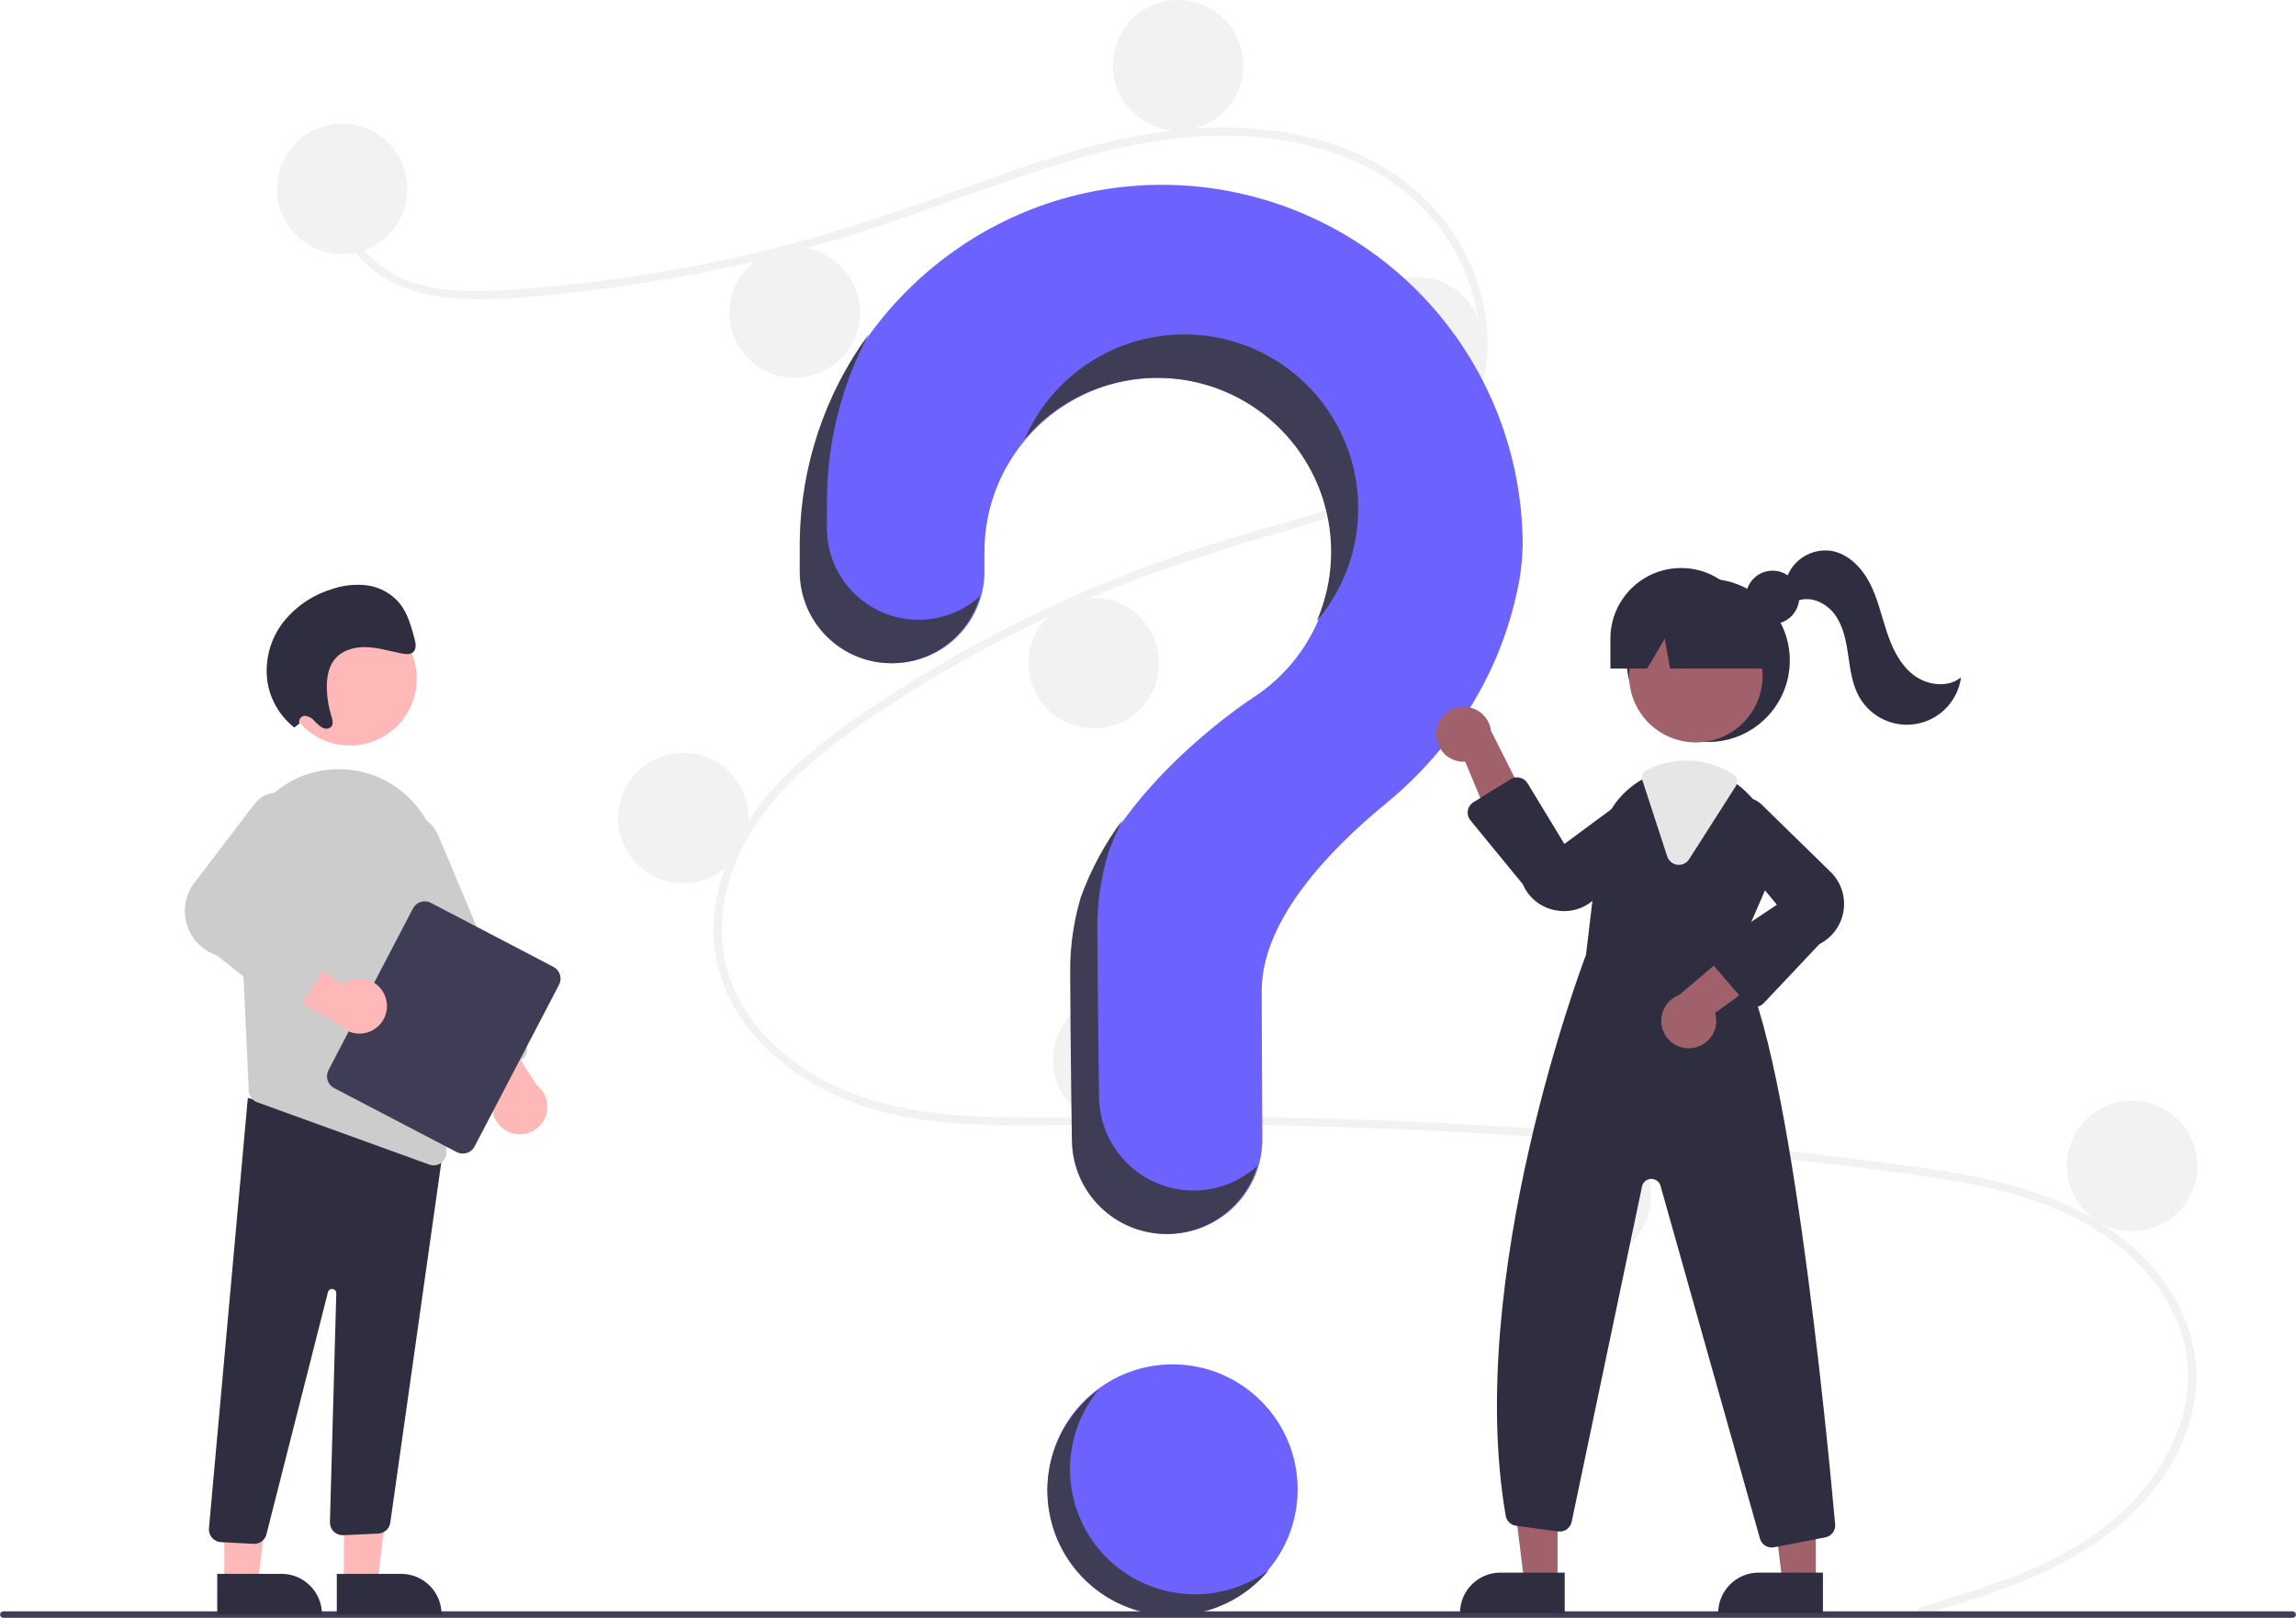
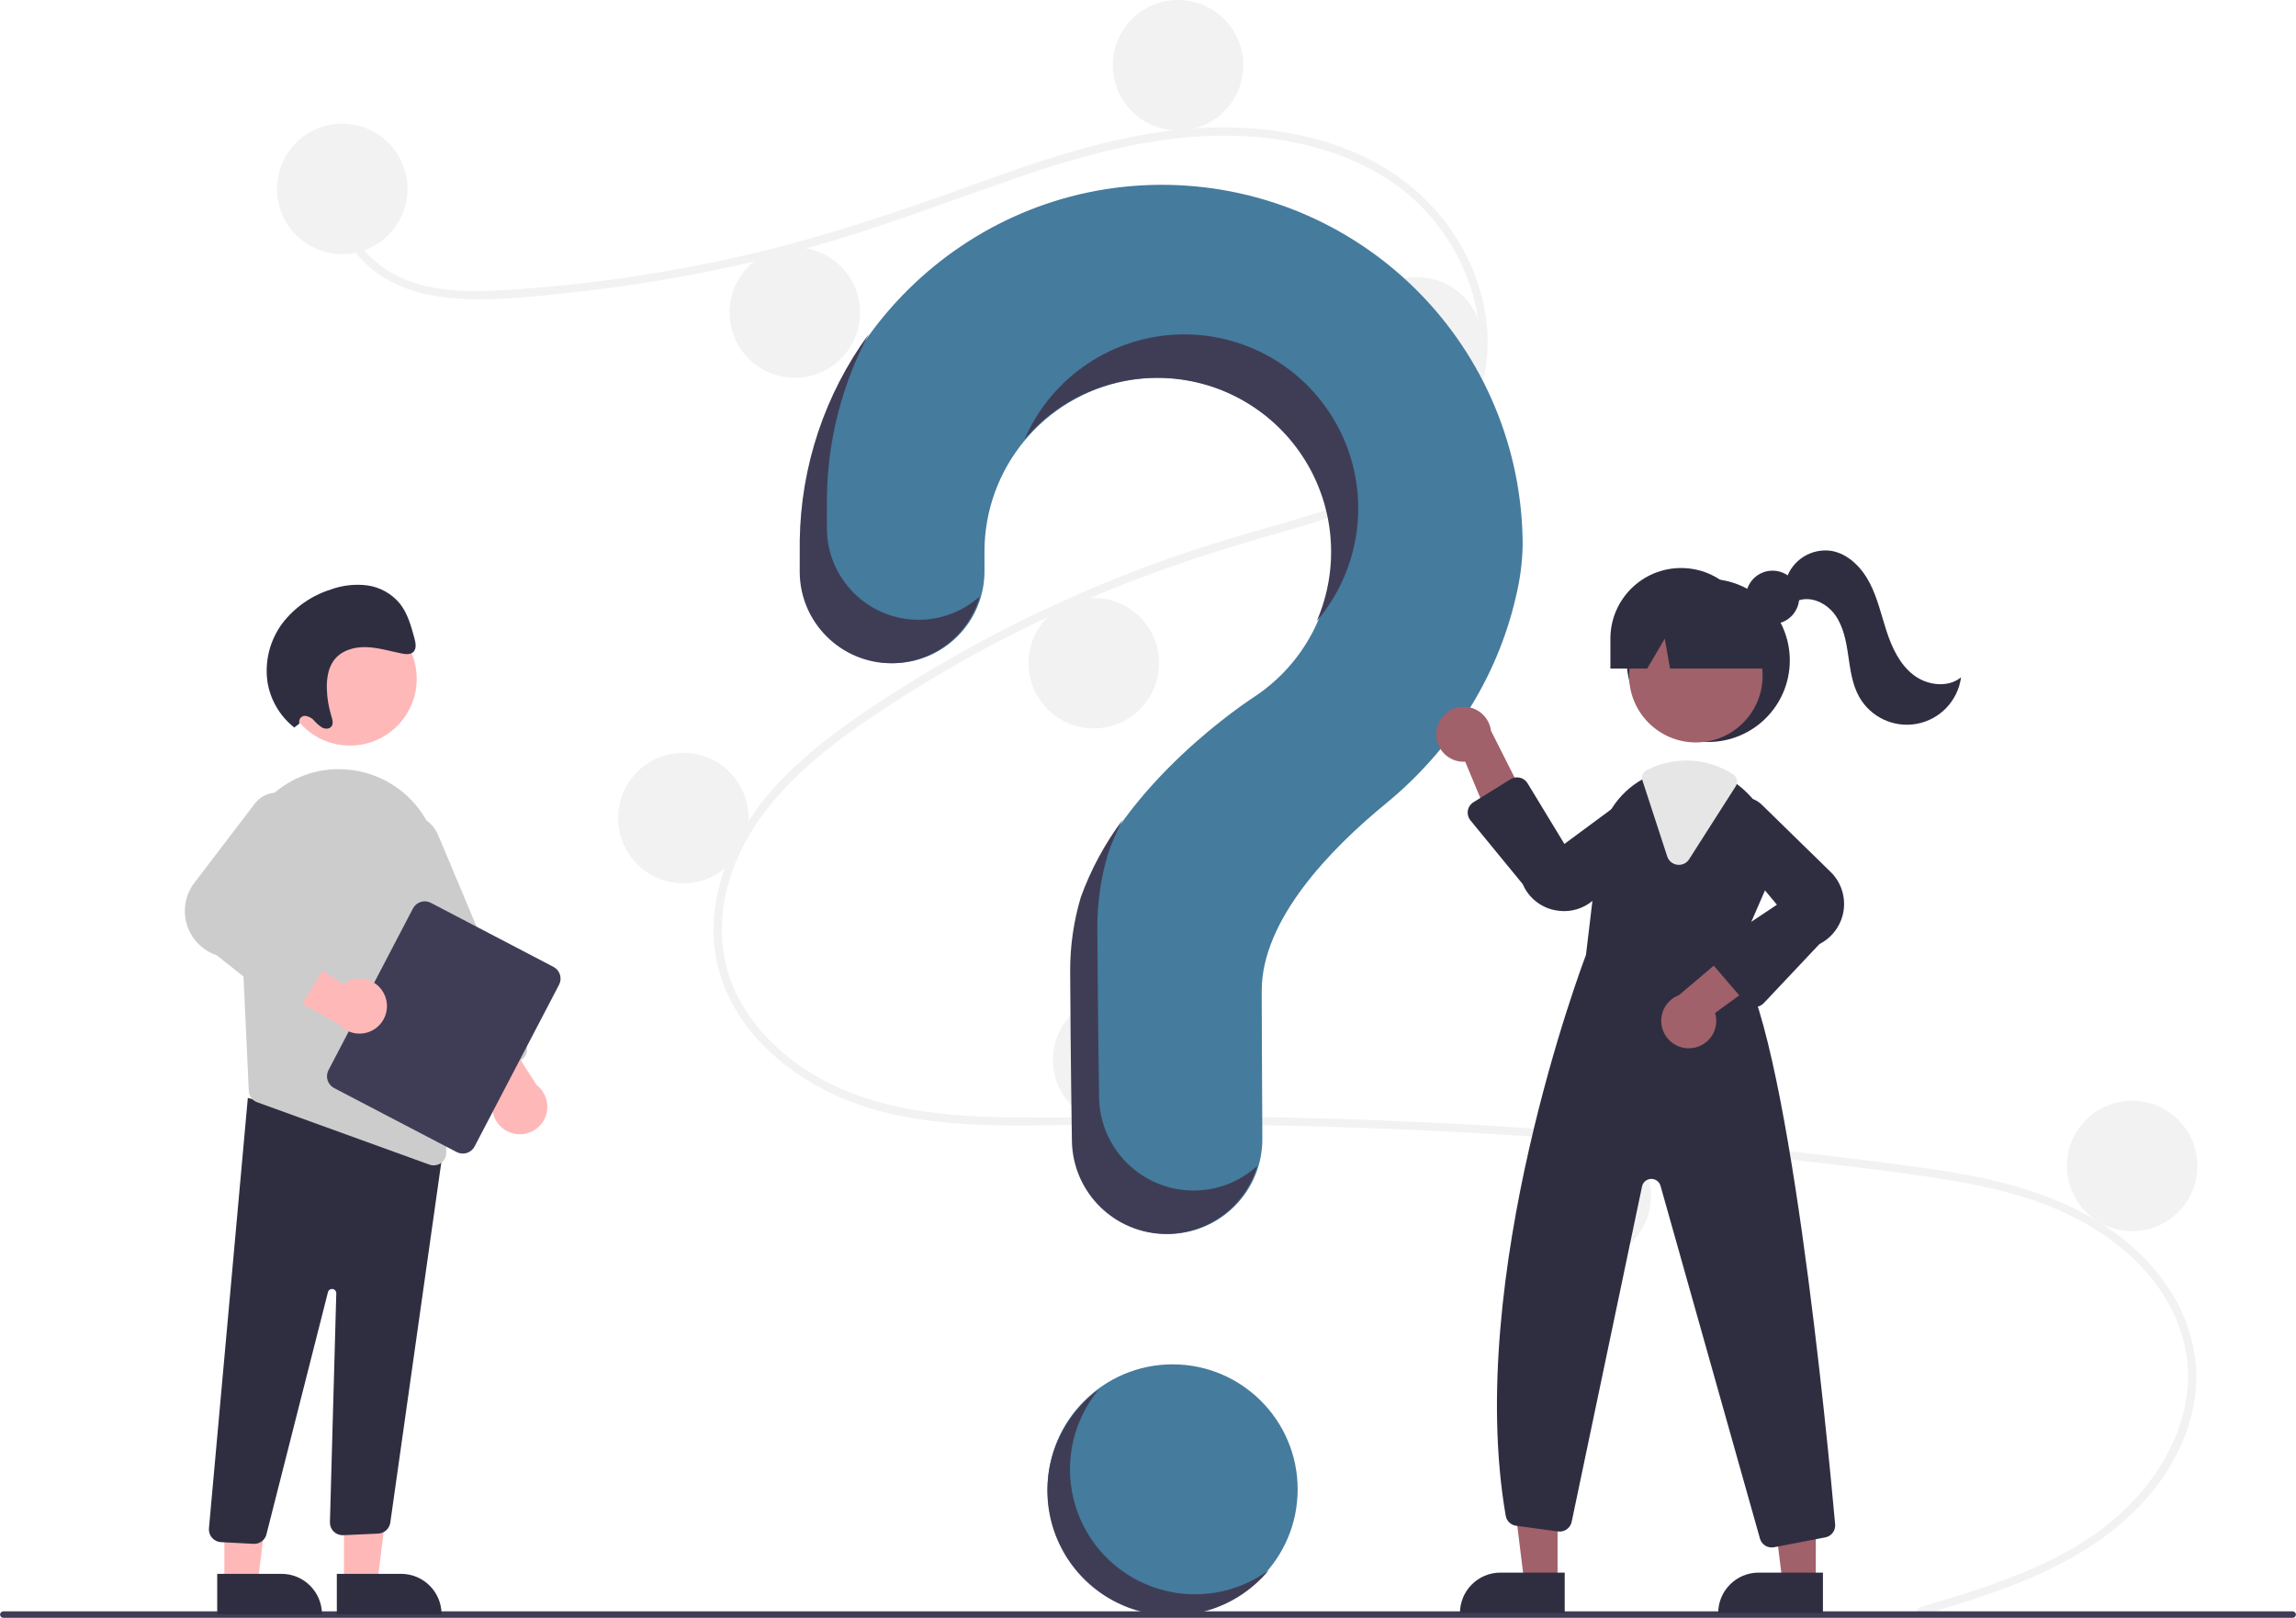
<svg xmlns="http://www.w3.org/2000/svg" width="844.675" height="595.262" viewBox="0 0 844.675 595.262" role="img" artist="Katerina Limpitsouni" source="https://undraw.co/">
-   <circle cx="431.393" cy="548" r="46" fill="#6c63ff" />
+   <circle cx="431.393" cy="548" r="46" fill="#457b9d" />
  <path d="M883.862,743.785c25.735-7.729,53.094-15.788,73.503-34.161,18.238-16.418,30.55-41.489,22.995-66.112-7.54-24.572-30.124-40.956-53.442-49.105-13.225-4.622-27.061-7.186-40.891-9.2-15.035-2.19-30.136-3.984-45.23-5.71q-91.677-10.486-184.044-12.811c-30.385-.765-60.764-.747-91.152-.306-27.139.394-55.722.384-80.899-11.151-19.578-8.97-37.348-25.289-42.803-46.734-6.297-24.755,5.318-49.964,21.98-67.892,8.783-9.45,19.047-17.404,29.636-24.717,11.487-7.934,23.375-15.306,35.521-22.188a494.634,494.634,0,0,1,74.767-34.468c12.746-4.634,25.68-8.633,38.728-12.321,11.017-3.115,22.068-6.234,32.716-10.477,20.583-8.204,40.161-22.1,45.395-44.881,4.96-21.591-3.403-45.031-18.065-61.071-16.963-18.557-42.539-26.692-67.06-28.008-27.528-1.478-54.422,5.412-80.297,14.156-27.597,9.326-54.599,20.049-82.778,27.603a556.958,556.958,0,0,1-85.196,15.837c-14.082,1.5-28.59,3.193-42.756,2.045-11.872-.962-23.684-4.454-32.434-12.88-7.503-7.225-11.972-17.154-10.435-27.632.279-1.903,3.17-1.094,2.893.798-1.87,12.755,6.8,24.509,17.484,30.529,12.348,6.958,27.374,6.968,41.122,6.172a537.825,537.825,0,0,0,88.515-12.796c28.593-6.531,56.164-15.866,83.704-25.839,26.156-9.472,52.897-18.716,80.84-20.767,24.246-1.78,49.752,1.752,70.874,14.423,18.564,11.136,32.215,29.707,36.565,51.018,4.25,20.825-1.636,41.785-17.4,56.317-16.321,15.046-38.701,21.479-59.557,27.404-26.452,7.514-52.337,16.298-77.392,27.703a485.824,485.824,0,0,0-72.8,40.928c-22.246,15.202-44.201,34.331-51.237,61.451-3.277,12.633-2.672,26.032,2.812,37.965,4.876,10.61,12.907,19.535,22.262,26.419,22.321,16.424,50.453,19.797,77.414,20.132,30.281.377,60.564-.645,90.855-.148q92.599,1.52,184.819,11.273,23.108,2.446,46.158,5.407c13.822,1.776,27.69,3.541,41.278,6.695,24.162,5.608,47.674,16.392,62.692,36.878a61.319,61.319,0,0,1,11.947,30.446c1.051,11.524-1.77,23.069-6.98,33.321-11.532,22.69-33.134,37.123-56.073,46.605-12.287,5.079-25.032,8.926-37.752,12.746-1.853.557-2.645-2.338-.798-2.893Z" transform="translate(-177.6623 -152.3692)" fill="#f2f2f2" />
  <circle cx="125.893" cy="69.5" r="24" fill="#f2f2f2" />
  <circle cx="292.393" cy="115" r="24" fill="#f2f2f2" />
  <circle cx="433.393" cy="24" r="24" fill="#f2f2f2" />
  <circle cx="521.393" cy="126" r="24" fill="#f2f2f2" />
  <circle cx="402.393" cy="244" r="24" fill="#f2f2f2" />
  <circle cx="251.393" cy="301" r="24" fill="#f2f2f2" />
  <circle cx="411.393" cy="390" r="24" fill="#f2f2f2" />
  <circle cx="583.393" cy="440" r="24" fill="#f2f2f2" />
  <circle cx="784.393" cy="429" r="24" fill="#f2f2f2" />
-   <path d="M604.128,220.373c-71.892.508-130.756,58.93-131.777,130.816-.009.664-.014,5.33-.013,11.434a33.748,33.748,0,0,0,33.744,33.746h0a33.769,33.769,0,0,0,33.761-33.798c-.003-4.152-.006-7.026-.006-7.202a64,64,0,1,1,98.52,53.879l.012.014s-48.028,30.92-62.671,73.335l.012.003a94.004,94.004,0,0,0-3.874,26.768c0,3.725.219,36.321.643,62.778a34.786,34.786,0,0,0,34.79,34.222h0a34.796,34.796,0,0,0,34.794-35.011c-.147-24.229-.227-52.442-.227-54.489,0-26.045,25.125-51.995,45.764-68.917,23.766-19.487,40.868-46.043,47.737-75.999a86.762,86.762,0,0,0,2.499-18.834A132.75,132.75,0,0,0,604.128,220.373Z" transform="translate(-177.6623 -152.3692)" fill="#6c63ff" />
+   <path d="M604.128,220.373c-71.892.508-130.756,58.93-131.777,130.816-.009.664-.014,5.33-.013,11.434a33.748,33.748,0,0,0,33.744,33.746h0a33.769,33.769,0,0,0,33.761-33.798c-.003-4.152-.006-7.026-.006-7.202a64,64,0,1,1,98.52,53.879l.012.014s-48.028,30.92-62.671,73.335l.012.003a94.004,94.004,0,0,0-3.874,26.768c0,3.725.219,36.321.643,62.778a34.786,34.786,0,0,0,34.79,34.222h0a34.796,34.796,0,0,0,34.794-35.011c-.147-24.229-.227-52.442-.227-54.489,0-26.045,25.125-51.995,45.764-68.917,23.766-19.487,40.868-46.043,47.737-75.999a86.762,86.762,0,0,0,2.499-18.834A132.75,132.75,0,0,0,604.128,220.373Z" transform="translate(-177.6623 -152.3692)" fill="#457b9d" />
  <path d="M1021.147,747.631H178.853a1.191,1.191,0,0,1,0-2.381h842.294a1.191,1.191,0,0,1,0,2.381Z" transform="translate(-177.6623 -152.3692)" fill="#3f3d56" />
  <circle cx="628.449" cy="242.996" r="30" fill="#2f2e41" />
  <polygon points="573.012 582.129 560.753 582.129 554.92 534.841 573.015 534.841 573.012 582.129" fill="#a0616a" />
  <path d="M551.996,578.626h23.644a0,0,0,0,1,0,0v14.887a0,0,0,0,1,0,0H537.109a0,0,0,0,1,0,0v0A14.887,14.887,0,0,1,551.996,578.626Z" fill="#2f2e41" />
  <polygon points="668.012 582.129 655.753 582.129 649.92 534.841 668.015 534.841 668.012 582.129" fill="#a0616a" />
  <path d="M646.996,578.626h23.644a0,0,0,0,1,0,0v14.887a0,0,0,0,1,0,0H632.109a0,0,0,0,1,0,0v0A14.887,14.887,0,0,1,646.996,578.626Z" fill="#2f2e41" />
  <circle cx="623.89" cy="248.61" r="24.561" fill="#a0616a" />
  <path d="M816.191,504.775l10.99-25.25a31.383,31.383,0,0,0-6.95-35.6,31.873,31.873,0,0,0-3.07-2.67,30.935,30.935,0,0,0-18.99-6.57,32.179,32.179,0,0,0-13.4,2.98c-.36.16-.71.33-1.07.5-.69.33-1.37.69-2.03,1.06a31.678,31.678,0,0,0-15.7,23.88l-4.85,40.64c-1.22,3.19-44.74,118.39-29.52,206.34a4.467,4.467,0,0,0,3.82,3.67l15.43,2.1a4.497,4.497,0,0,0,5.01-3.53l25.89-123.41a3.503,3.503,0,0,1,6.8-.23l36.58,129.78a4.471,4.471,0,0,0,4.31,3.28,5.122,5.122,0,0,0,.87-.08l18.85-3.63a4.471,4.471,0,0,0,3.63-4.81C850.021,682.335,835.301,527.605,816.191,504.775Z" transform="translate(-177.6623 -152.3692)" fill="#2f2e41" />
  <path d="M706.102,421.419A10.056,10.056,0,0,0,716.696,432.623l13.729,32.992,10.385-15.394-14.629-28.97a10.11,10.11,0,0,0-20.079.169Z" transform="translate(-177.6623 -152.3692)" fill="#a0616a" />
  <path d="M800.19,537.996a10.056,10.056,0,0,0,8.427-12.913l28.885-21.038-17.39-6.512-24.764,20.977a10.11,10.11,0,0,0,4.842,19.487Z" transform="translate(-177.6623 -152.3692)" fill="#a0616a" />
  <path d="M753.102,487.61a17.057,17.057,0,0,1-3.298-.325,16.305,16.305,0,0,1-11.948-9.616l-19.234-23.453a4.501,4.501,0,0,1,1.111-6.681l13.684-8.471a4.5,4.5,0,0,1,6.215,1.49l13.556,22.334L779.15,443.702A9.721,9.721,0,0,1,790.46,459.264l-25.912,23.637A16.253,16.253,0,0,1,753.102,487.61Z" transform="translate(-177.6623 -152.3692)" fill="#2f2e41" />
  <path d="M823.252,522.883c-.035,0-.071,0-.106-.001a4.508,4.508,0,0,1-3.311-1.57l-12.166-14.193a4.5,4.5,0,0,1,.92-6.673l22.781-15.188-20.638-24.812a9.721,9.721,0,0,1,14.887-12.183l25.084,24.513a16.525,16.525,0,0,1-3.675,26.94l-20.501,21.754A4.507,4.507,0,0,1,823.252,522.883Z" transform="translate(-177.6623 -152.3692)" fill="#2f2e41" />
  <path d="M795.307,470.584a4.632,4.632,0,0,1-.584-.037,4.461,4.461,0,0,1-3.71-3.069l-9.142-28.029a3.083,3.083,0,0,1,1.594-3.725l.297-.14c.269-.128.535-.254.807-.375a32.574,32.574,0,0,1,13.603-3.023,31.327,31.327,0,0,1,17.161,5.157,3.13,3.13,0,0,1,.901,4.294L799.084,468.504A4.455,4.455,0,0,1,795.307,470.584Z" transform="translate(-177.6623 -152.3692)" fill="#e6e6e6" />
  <circle cx="652.101" cy="219.786" r="9.817" fill="#2f2e41" />
  <path d="M796.111,361.365h0a26,26,0,0,0-26,26v11h13.529l6.471-11,1.941,11h41.059l-11-11A26,26,0,0,0,796.111,361.365Z" transform="translate(-177.6623 -152.3692)" fill="#2f2e41" />
  <path d="M834.809,365.431a15.15,15.15,0,0,1,16.481-10.396c6.256,1.046,11.202,6.075,14.149,11.691s4.308,11.903,6.289,17.928,4.791,12.084,9.793,15.984,12.677,4.958,17.59.946a20.118,20.118,0,0,1-37.477,7.181c-2.592-4.612-3.261-10.017-4.03-15.251s-1.767-10.65-4.862-14.94-8.888-7.093-13.804-5.139Z" transform="translate(-177.6623 -152.3692)" fill="#2f2e41" />
  <path d="M515.609,380.408h0a33.748,33.748,0,0,1-33.744-33.746c-0-6.104.004-10.771.013-11.434a131.507,131.507,0,0,1,15.359-59.909,131.803,131.803,0,0,0-25.359,75.909c-.009.664-.014,5.33-.013,11.434a33.748,33.748,0,0,0,33.744,33.746h0A33.773,33.773,0,0,0,538.097,371.817,33.622,33.622,0,0,1,515.609,380.408Z" transform="translate(-177.6623 -152.3692)" fill="#3f3d56" />
  <path d="M606.415,291.478a64.004,64.004,0,0,1,55.659,89.413,63.997,63.997,0,1,0-107.426-66.985A63.871,63.871,0,0,1,606.415,291.478Z" transform="translate(-177.6623 -152.3692)" fill="#3f3d56" />
  <path d="M616.797,590.408h0a34.787,34.787,0,0,1-34.79-34.222c-.423-26.456-.643-59.052-.643-62.778a94.004,94.004,0,0,1,3.874-26.768l-.012-.003a95.069,95.069,0,0,1,5.494-12.701,110.047,110.047,0,0,0-15.494,28.701l.012.003a94.004,94.004,0,0,0-3.874,26.768c0,3.725.219,36.321.643,62.778a34.787,34.787,0,0,0,34.79,34.222h0a34.803,34.803,0,0,0,33.402-25.048A34.66,34.66,0,0,1,616.797,590.408Z" transform="translate(-177.6623 -152.3692)" fill="#3f3d56" />
  <polygon points="126.541 582.585 138.8 582.584 144.633 535.296 126.538 535.297 126.541 582.585" fill="#ffb8b8" />
  <path d="M301.576,731.451H340.107a0,0,0,0,1,0,0v14.887a0,0,0,0,1,0,0H316.463A14.887,14.887,0,0,1,301.576,731.451v0A0,0,0,0,1,301.576,731.451Z" transform="translate(464.0541 1325.404) rotate(179.9974)" fill="#2f2e41" />
  <polygon points="82.541 582.585 94.8 582.584 100.633 535.296 82.538 535.297 82.541 582.585" fill="#ffb8b8" />
  <path d="M257.576,731.451H296.107a0,0,0,0,1,0,0v14.887a0,0,0,0,1,0,0H272.463A14.887,14.887,0,0,1,257.576,731.451v0A0,0,0,0,1,257.576,731.451Z" transform="translate(376.0541 1325.406) rotate(179.9974)" fill="#2f2e41" />
  <path d="M270.917,720.411l-11.975-.63a4.673,4.673,0,0,1-4.419-4.967l14.313-158.466,65.911,17.786,6.35-1.732L321.239,712.686a4.696,4.696,0,0,1-4.358,3.945l-12.909.601a4.674,4.674,0,0,1-4.931-4.796l2.339-84.196a1.558,1.558,0,0,0-3.083-.36L275.739,716.692a4.646,4.646,0,0,1-4.569,3.725C271.086,720.418,271.002,720.416,270.917,720.411Z" transform="translate(-177.6623 -152.3692)" fill="#2f2e41" />
  <circle cx="128.742" cy="249.759" r="24.561" fill="#ffb8b8" />
  <path d="M265.512,474.287l2.701,58.267.976,21.199a4.642,4.642,0,0,0,3.074,4.175l63.336,22.943a4.477,4.477,0,0,0,1.6.28,4.644,4.644,0,0,0,4.664-4.788L339.266,471.597A36.93,36.93,0,0,0,308.522,435.92c-.613-.093-1.236-.187-1.859-.27a36.249,36.249,0,0,0-29.165,9.441,37.236,37.236,0,0,0-11.986,29.196Z" transform="translate(-177.6623 -152.3692)" fill="#ccc" />
  <path d="M365.855,569.245a10.064,10.064,0,0,1-5.369-15.227l-21.478-28.56,18.534-1.147,17.554,27.297a10.111,10.111,0,0,1-9.242,17.637Z" transform="translate(-177.6623 -152.3692)" fill="#ffb8b8" />
  <path d="M350.753,548.85a4.644,4.644,0,0,1-2.541-2.518L315.854,469.237a12.463,12.463,0,1,1,22.984-9.647l32.358,77.095a4.679,4.679,0,0,1-2.5,6.118l-14.365,6.029a4.642,4.642,0,0,1-3.577.017Z" transform="translate(-177.6623 -152.3692)" fill="#ccc" />
  <path d="M298.508,546.131,329.587,486.622a4.878,4.878,0,0,1,6.575-2.063l45.112,23.56a4.878,4.878,0,0,1,2.063,6.575l-31.079,59.509a4.878,4.878,0,0,1-6.575,2.063L300.571,552.706A4.878,4.878,0,0,1,298.508,546.131Z" transform="translate(-177.6623 -152.3692)" fill="#3f3d56" />
  <path d="M319.351,518.943a10.064,10.064,0,0,0-15.517-4.46l-29.778-19.754-.051,18.57L302.29,529.21a10.111,10.111,0,0,0,17.06-10.267Z" transform="translate(-177.6623 -152.3692)" fill="#ffb8b8" />
  <path d="M281.701,523.119l-24.337-19.278a17.163,17.163,0,0,1-7.823-27.135l22.097-28.96a10.096,10.096,0,0,1,17.13,10.284l-17.484,28.6,25.694,12.187a4.674,4.674,0,0,1,1.948,6.72l-10.372,16.414a4.682,4.682,0,0,1-3.167,2.111c-.026.004-.051.008-.077.012A4.696,4.696,0,0,1,281.701,523.119Z" transform="translate(-177.6623 -152.3692)" fill="#ccc" />
  <path d="M287.845,418.574a2.135,2.135,0,0,1,1.856-2.819,4.93,4.93,0,0,1,3.476,1.715,13.833,13.833,0,0,0,3.071,2.637c1.188.599,2.8.514,3.477-.628.636-1.072.2-2.508-.185-3.753a36.907,36.907,0,0,1-1.63-9.77c-.111-3.7.411-7.562,2.46-10.448,2.644-3.725,7.371-5.139,11.845-5.036s8.875,1.484,13.307,2.357c1.53.301,3.328.456,4.352-.73,1.088-1.261.688-3.301.226-5.004-1.201-4.417-2.475-8.985-5.265-12.552a18.898,18.898,0,0,0-12.061-6.79,28.938,28.938,0,0,0-13.462,1.528,36.096,36.096,0,0,0-17.683,12.319,29.236,29.236,0,0,0-5.578,21.6,26.667,26.667,0,0,0,9.886,16.855Z" transform="translate(-177.6623 -152.3692)" fill="#2f2e41" />
  <path d="M598.92,735.149a45.994,45.994,0,0,1-17.07-71.489,45.997,45.997,0,1,0,62.569,66.464A45.969,45.969,0,0,1,598.92,735.149Z" transform="translate(-177.6623 -152.3692)" fill="#3f3d56" />
</svg>
